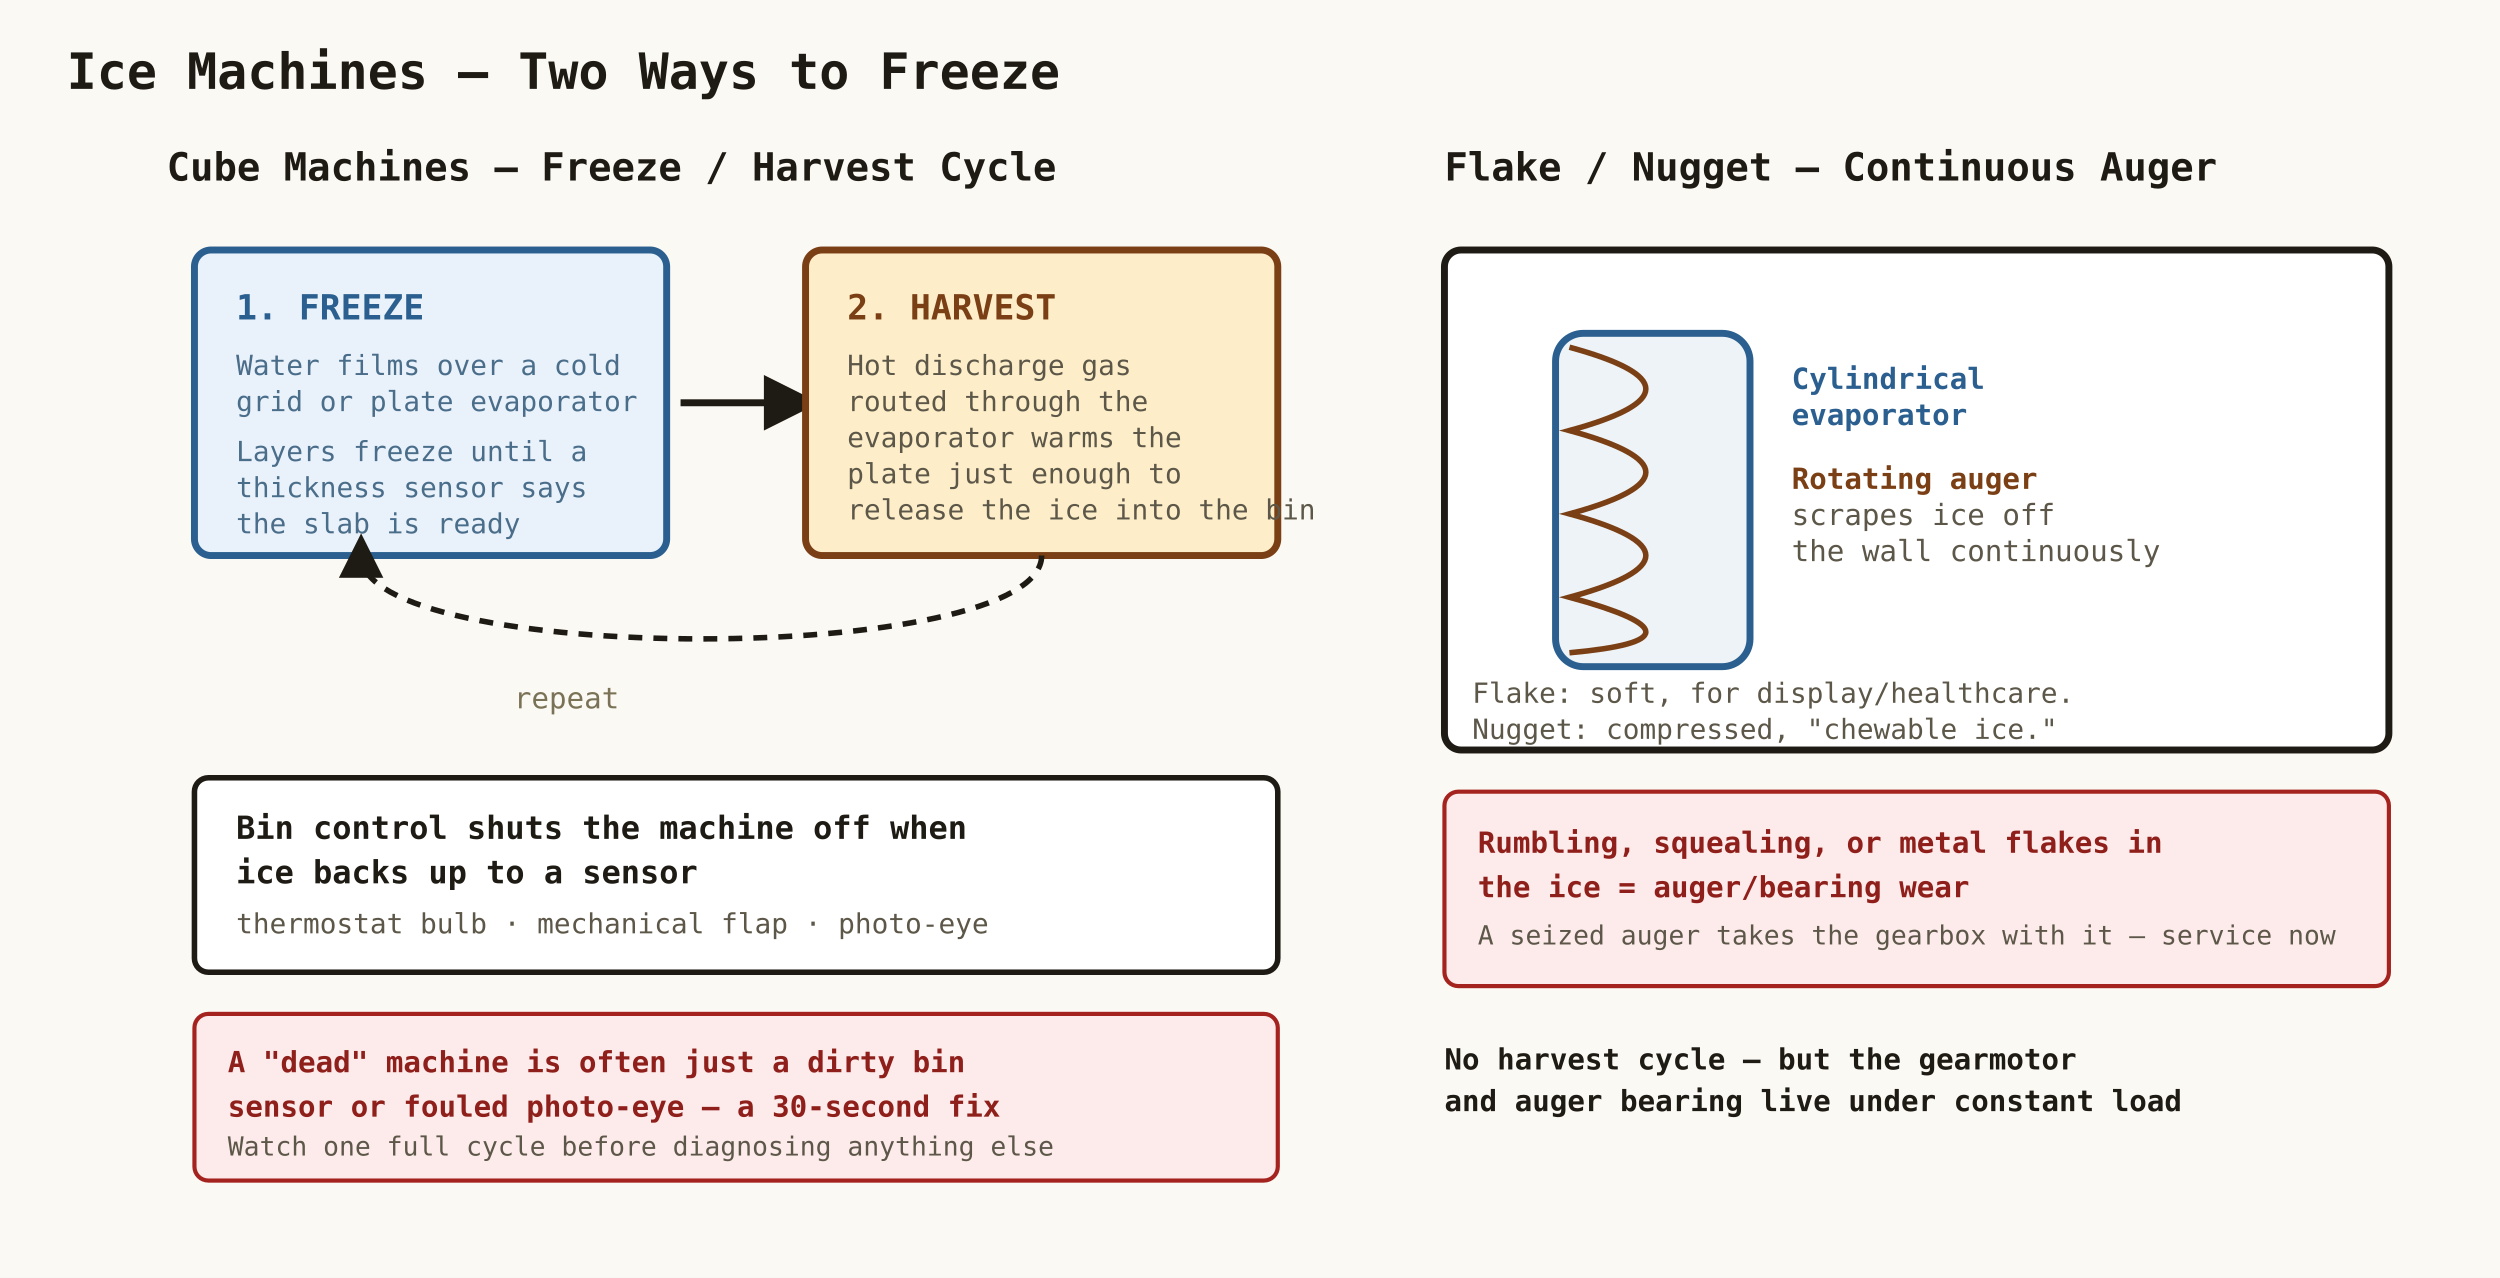
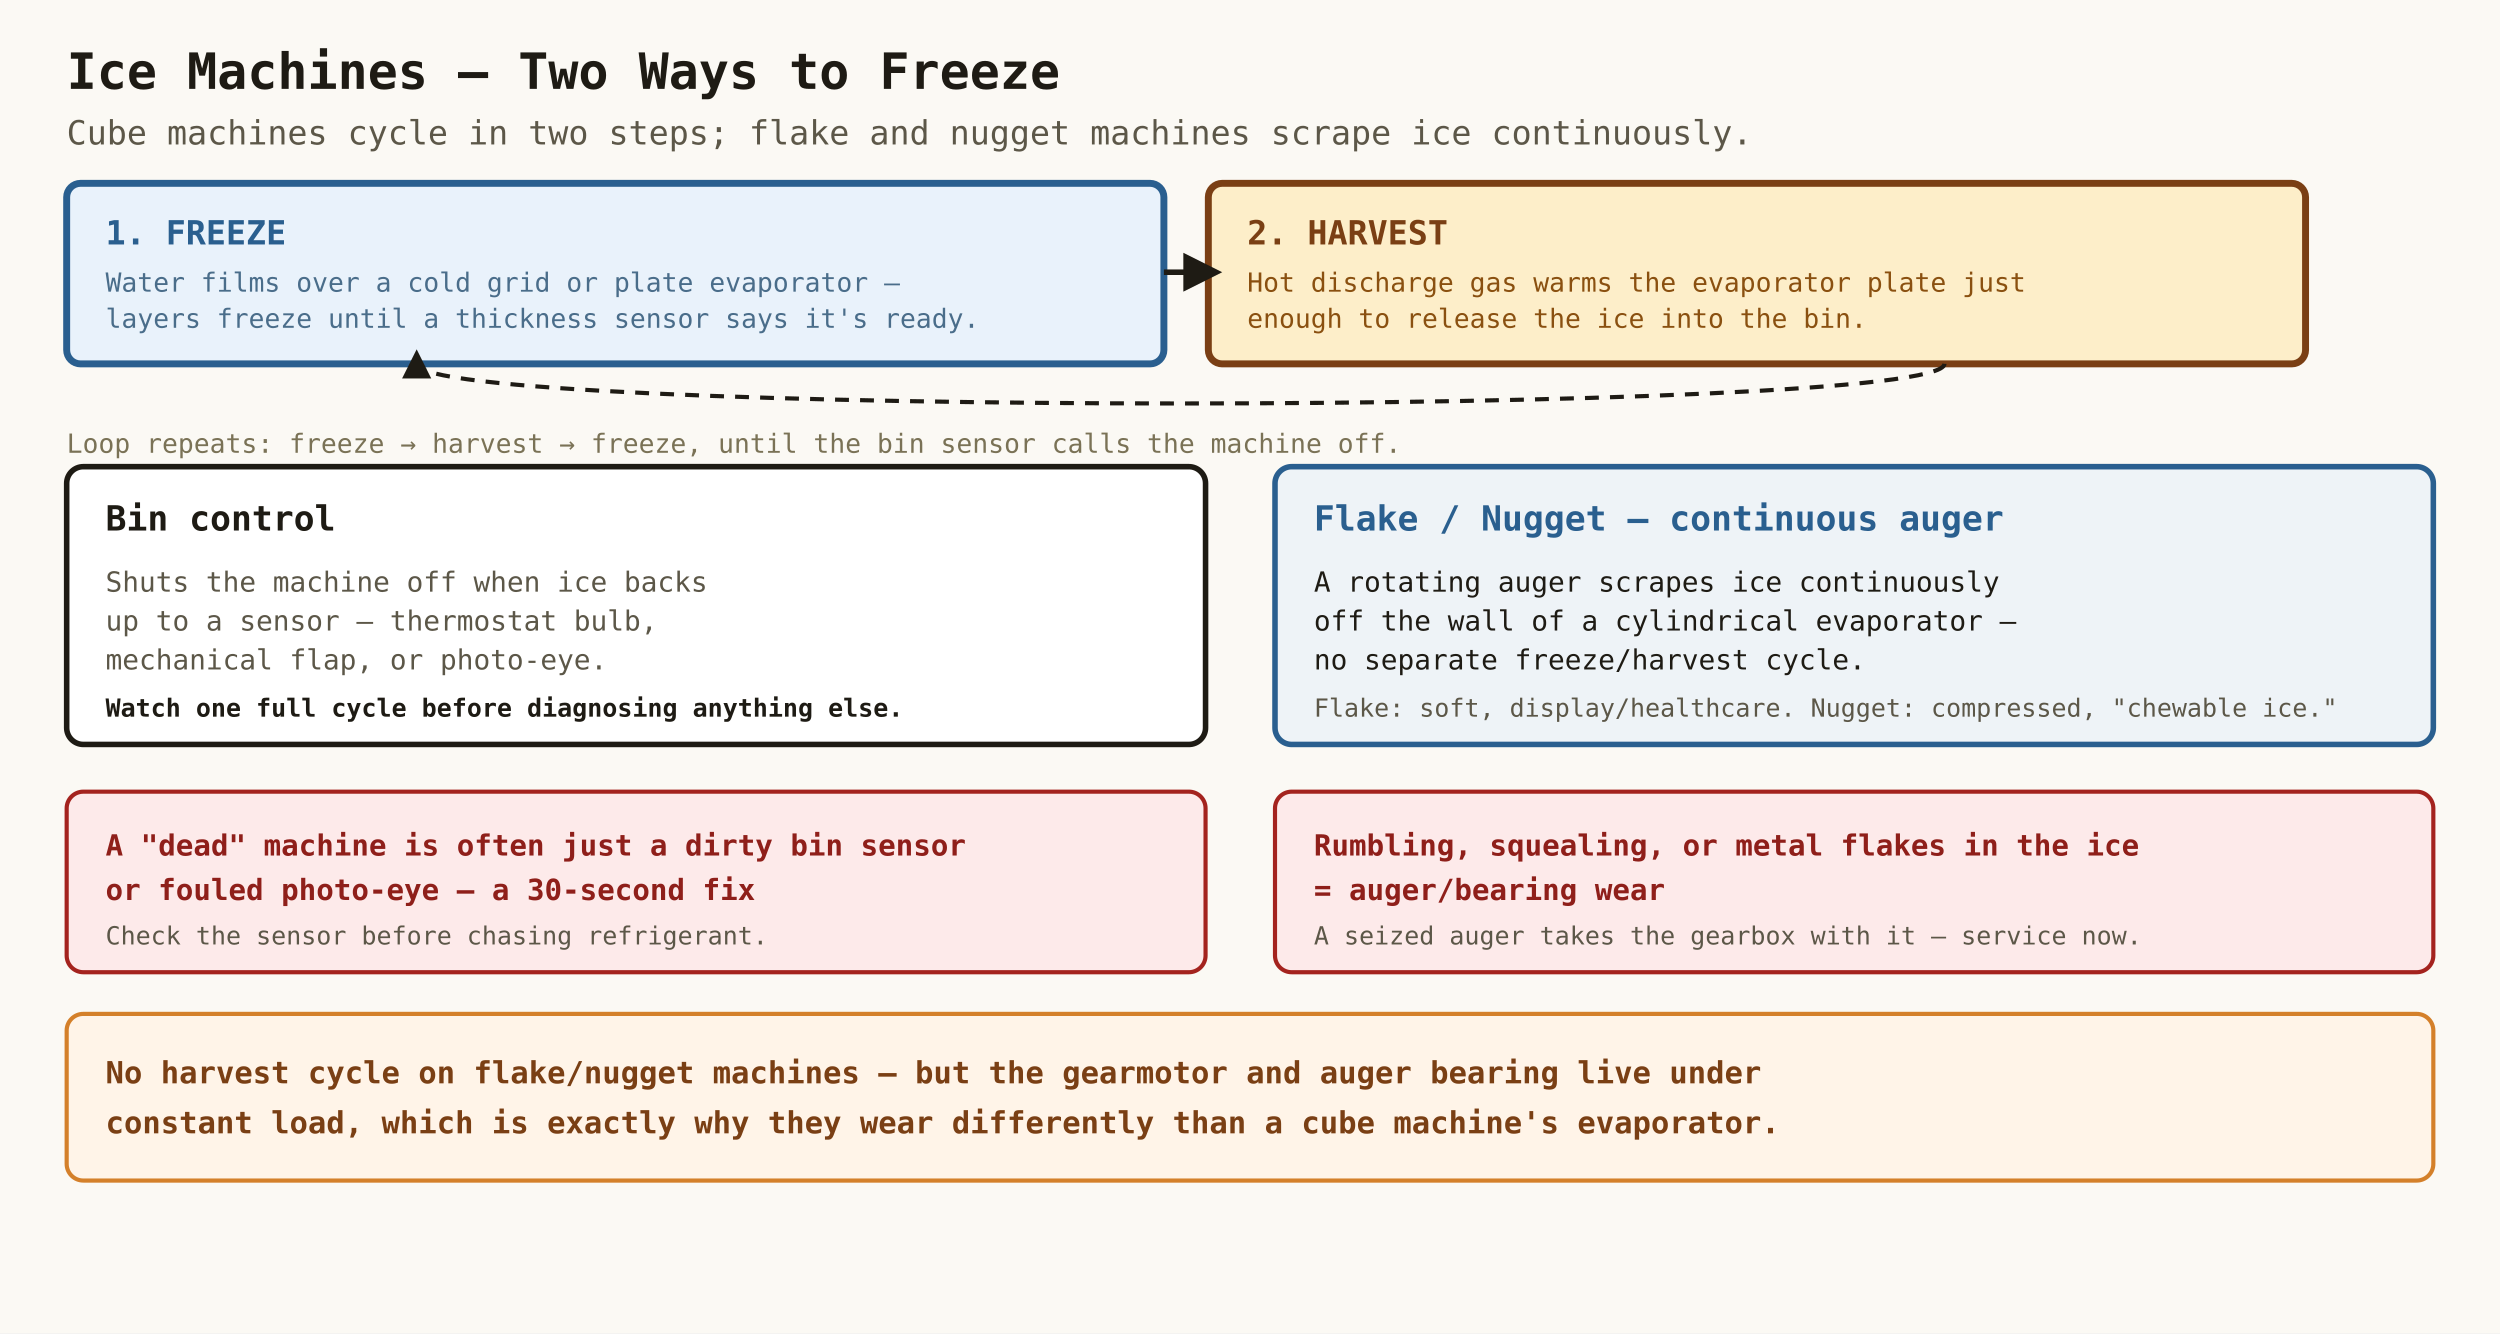
- <svg xmlns="http://www.w3.org/2000/svg" viewBox="0 0 900 460" font-family="ui-monospace, Consolas, monospace">
-   <rect width="900" height="460" fill="#fbf9f4" />
+ <svg xmlns="http://www.w3.org/2000/svg" viewBox="0 0 900 480" font-family="ui-monospace, Consolas, monospace">
+   <rect width="900" height="480" fill="#fbf9f4" />
  <text x="24" y="32" font-size="18" font-weight="700" fill="#1e1b14">Ice Machines — Two Ways to Freeze</text>
-   <text x="60" y="65" font-size="14" font-weight="700" fill="#1e1b14">Cube Machines — Freeze / Harvest Cycle</text>
-   <rect x="70" y="90" width="170" height="110" rx="6" fill="#e9f2fb" stroke="#2a5f8f" stroke-width="2.5" />
-   <text x="85" y="115" font-size="12.5" font-weight="700" fill="#2a5f8f">1. FREEZE</text>
-   <text x="85" y="135" font-size="10" fill="#4a6d8a">Water films over a cold</text>
-   <text x="85" y="148" font-size="10" fill="#4a6d8a">grid or plate evaporator</text>
-   <text x="85" y="166" font-size="10" fill="#4a6d8a">Layers freeze until a</text>
-   <text x="85" y="179" font-size="10" fill="#4a6d8a">thickness sensor says</text>
-   <text x="85" y="192" font-size="10" fill="#4a6d8a">the slab is ready</text>
-   <path d="M 245 145 L 285 145" stroke="#1e1b14" stroke-width="2.5" marker-end="url(#a1)" />
-   <rect x="290" y="90" width="170" height="110" rx="6" fill="#fdeec9" stroke="#7a3f14" stroke-width="2.5" />
-   <text x="305" y="115" font-size="12.5" font-weight="700" fill="#7a3f14">2. HARVEST</text>
-   <text x="305" y="135" font-size="10" fill="#5c5748">Hot discharge gas</text>
-   <text x="305" y="148" font-size="10" fill="#5c5748">routed through the</text>
-   <text x="305" y="161" font-size="10" fill="#5c5748">evaporator warms the</text>
-   <text x="305" y="174" font-size="10" fill="#5c5748">plate just enough to</text>
-   <text x="305" y="187" font-size="10" fill="#5c5748">release the ice into the bin</text>
-   <path d="M 375 200 C 375 240 130 240 130 200" fill="none" stroke="#1e1b14" stroke-width="2" stroke-dasharray="5 4" marker-end="url(#a1)" />
-   <text x="185" y="255" font-size="10.5" fill="#7a7256">repeat</text>
-   <rect x="70" y="280" width="390" height="70" rx="5" fill="#ffffff" stroke="#1e1b14" stroke-width="2" />
-   <text x="85" y="302" font-size="11.5" font-weight="700" fill="#1e1b14">Bin control shuts the machine off when</text>
-   <text x="85" y="318" font-size="11.5" font-weight="700" fill="#1e1b14">ice backs up to a sensor</text>
-   <text x="85" y="336" font-size="10" fill="#5c5748">thermostat bulb · mechanical flap · photo-eye</text>
-   <rect x="70" y="365" width="390" height="60" rx="5" fill="#fdeaea" stroke="#a4231e" stroke-width="1.5" />
-   <text x="82" y="386" font-size="10.5" font-weight="700" fill="#8f1f1a">A "dead" machine is often just a dirty bin</text>
-   <text x="82" y="402" font-size="10.5" font-weight="700" fill="#8f1f1a">sensor or fouled photo-eye — a 30-second fix</text>
-   <text x="82" y="416" font-size="9.5" fill="#5c5748">Watch one full cycle before diagnosing anything else</text>
-   <text x="520" y="65" font-size="14" font-weight="700" fill="#1e1b14">Flake / Nugget — Continuous Auger</text>
-   <rect x="520" y="90" width="340" height="180" rx="6" fill="#ffffff" stroke="#1e1b14" stroke-width="2.5" />
-   <rect x="560" y="120" width="70" height="120" rx="10" fill="#eef3f7" stroke="#2a5f8f" stroke-width="2.5" />
-   <path d="M 565 125 Q 620 140 565 155 Q 620 170 565 185 Q 620 200 565 215 Q 620 230 565 235" fill="none" stroke="#7a3f14" stroke-width="2" />
-   <text x="645" y="140" font-size="10.5" font-weight="700" fill="#2a5f8f">Cylindrical</text>
-   <text x="645" y="153" font-size="10.5" font-weight="700" fill="#2a5f8f">evaporator</text>
-   <text x="645" y="176" font-size="10.5" font-weight="700" fill="#7a3f14">Rotating auger</text>
-   <text x="645" y="189" font-size="10.5" fill="#5c5748">scrapes ice off</text>
-   <text x="645" y="202" font-size="10.5" fill="#5c5748">the wall continuously</text>
-   <text x="530" y="253" font-size="10" fill="#5c5748">Flake: soft, for display/healthcare.</text>
-   <text x="530" y="266" font-size="10" fill="#5c5748">Nugget: compressed, "chewable ice."</text>
-   <rect x="520" y="285" width="340" height="70" rx="5" fill="#fdeaea" stroke="#a4231e" stroke-width="1.5" />
-   <text x="532" y="307" font-size="10.5" font-weight="700" fill="#8f1f1a">Rumbling, squealing, or metal flakes in</text>
-   <text x="532" y="323" font-size="10.5" font-weight="700" fill="#8f1f1a">the ice = auger/bearing wear</text>
-   <text x="532" y="340" font-size="9.5" fill="#5c5748">A seized auger takes the gearbox with it — service now</text>
-   <text x="520" y="385" font-size="10.5" font-weight="700" fill="#1e1b14">No harvest cycle — but the gearmotor</text>
-   <text x="520" y="400" font-size="10.5" font-weight="700" fill="#1e1b14">and auger bearing live under constant load</text>
+   <text x="24" y="52" font-size="12" fill="#5c5748">Cube machines cycle in two steps; flake and nugget machines scrape ice continuously.</text>
+   <g font-size="12" font-weight="700">
+     <rect x="24" y="66" width="395" height="65" rx="5" fill="#e9f2fb" stroke="#2a5f8f" stroke-width="2.5" />
+     <text x="38" y="88" fill="#2a5f8f">1. FREEZE</text>
+     <text x="38" y="105" font-weight="400" font-size="9.5" fill="#4a6d8a">Water films over a cold grid or plate evaporator —</text>
+     <text x="38" y="118" font-weight="400" font-size="9.5" fill="#4a6d8a">layers freeze until a thickness sensor says it's ready.</text>
+     <rect x="435" y="66" width="395" height="65" rx="5" fill="#fdeec9" stroke="#7a3f14" stroke-width="2.5" />
+     <text x="449" y="88" fill="#7a3f14">2. HARVEST</text>
+     <text x="449" y="105" font-weight="400" font-size="9.5" fill="#8a5010">Hot discharge gas warms the evaporator plate just</text>
+     <text x="449" y="118" font-weight="400" font-size="9.5" fill="#8a5010">enough to release the ice into the bin.</text>
+   </g>
+   <line x1="419" y1="98" x2="433" y2="98" stroke="#1e1b14" stroke-width="2" marker-end="url(#ic)" />
+   <path d="M 700 131 C 700 150 150 150 150 131" fill="none" stroke="#1e1b14" stroke-width="1.5" stroke-dasharray="5 4" marker-end="url(#ic)" />
+   <text x="24" y="163" font-size="9.5" fill="#7a7256">Loop repeats: freeze → harvest → freeze, until the bin sensor calls the machine off.</text>
+   <rect x="24" y="168" width="410" height="100" rx="6" fill="#ffffff" stroke="#1e1b14" stroke-width="2" />
+   <text x="38" y="191" font-size="12.5" font-weight="700" fill="#1e1b14">Bin control</text>
+   <text x="38" y="213" font-size="10" fill="#5c5748">Shuts the machine off when ice backs</text>
+   <text x="38" y="227" font-size="10" fill="#5c5748">up to a sensor — thermostat bulb,</text>
+   <text x="38" y="241" font-size="10" fill="#5c5748">mechanical flap, or photo-eye.</text>
+   <text x="38" y="258" font-size="9" font-weight="700" fill="#1e1b14">Watch one full cycle before diagnosing anything else.</text>
+   <rect x="459" y="168" width="417" height="100" rx="6" fill="#eef3f7" stroke="#2a5f8f" stroke-width="2" />
+   <text x="473" y="191" font-size="12.5" font-weight="700" fill="#2a5f8f">Flake / Nugget — continuous auger</text>
+   <text x="473" y="213" font-size="10" fill="#1e1b14">A rotating auger scrapes ice continuously</text>
+   <text x="473" y="227" font-size="10" fill="#1e1b14">off the wall of a cylindrical evaporator —</text>
+   <text x="473" y="241" font-size="10" fill="#1e1b14">no separate freeze/harvest cycle.</text>
+   <text x="473" y="258" font-size="9" fill="#5c5748">Flake: soft, display/healthcare. Nugget: compressed, "chewable ice."</text>
+   <rect x="24" y="285" width="410" height="65" rx="6" fill="#fdeaea" stroke="#a4231e" stroke-width="1.5" />
+   <text x="38" y="308" font-size="10.5" font-weight="700" fill="#8f1f1a">A "dead" machine is often just a dirty bin sensor</text>
+   <text x="38" y="324" font-size="10.5" font-weight="700" fill="#8f1f1a">or fouled photo-eye — a 30-second fix</text>
+   <text x="38" y="340" font-size="9" fill="#5c5748">Check the sensor before chasing refrigerant.</text>
+   <rect x="459" y="285" width="417" height="65" rx="6" fill="#fdeaea" stroke="#a4231e" stroke-width="1.5" />
+   <text x="473" y="308" font-size="10.5" font-weight="700" fill="#8f1f1a">Rumbling, squealing, or metal flakes in the ice</text>
+   <text x="473" y="324" font-size="10.5" font-weight="700" fill="#8f1f1a">= auger/bearing wear</text>
+   <text x="473" y="340" font-size="9" fill="#5c5748">A seized auger takes the gearbox with it — service now.</text>
+   <rect x="24" y="365" width="852" height="60" rx="6" fill="#fff4e8" stroke="#d4802a" stroke-width="1.5" />
+   <text x="38" y="390" font-size="11" font-weight="700" fill="#7a3f14">No harvest cycle on flake/nugget machines — but the gearmotor and auger bearing live under</text>
+   <text x="38" y="408" font-size="11" font-weight="700" fill="#7a3f14">constant load, which is exactly why they wear differently than a cube machine's evaporator.</text>
  <defs>
-     <marker id="a1" markerWidth="8" markerHeight="8" refX="4" refY="4" orient="auto">
-       <path d="M0,0 L8,4 L0,8 Z" fill="#1e1b14" />
+     <marker id="ic" markerWidth="7" markerHeight="7" refX="3.5" refY="3.5" orient="auto">
+       <path d="M0,0 L7,3.5 L0,7 Z" fill="#1e1b14" />
    </marker>
  </defs>
</svg>
